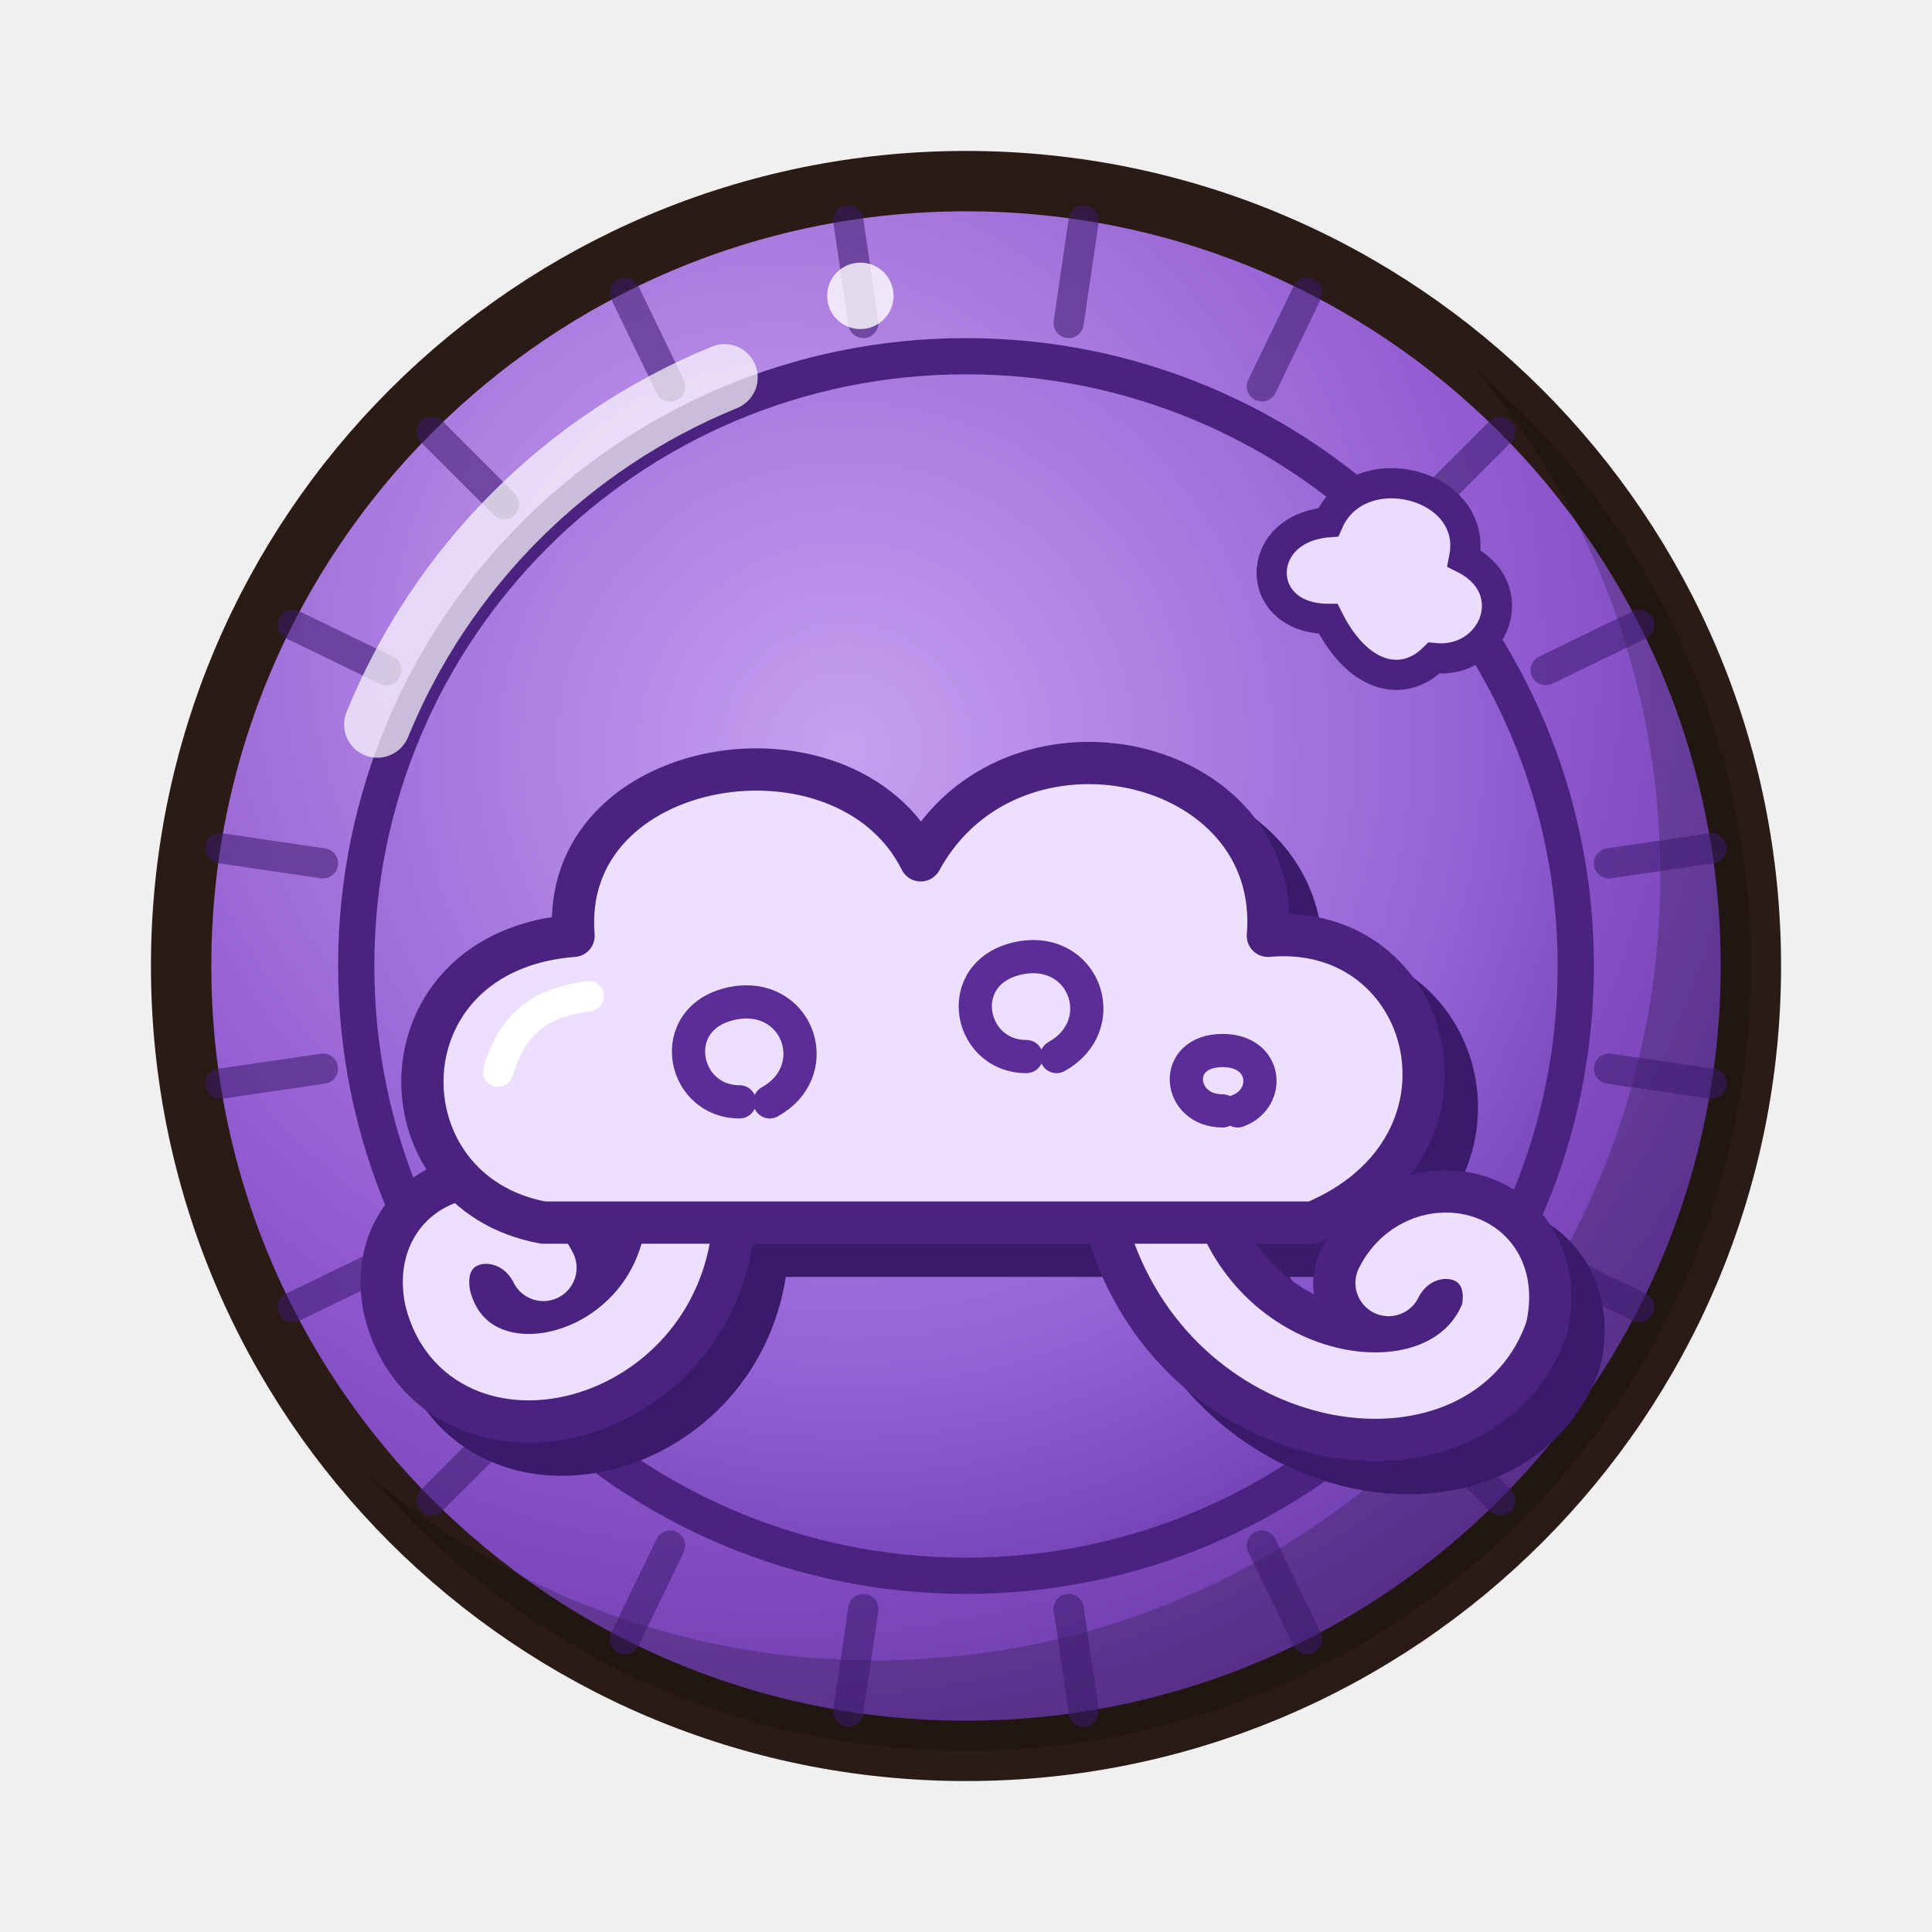
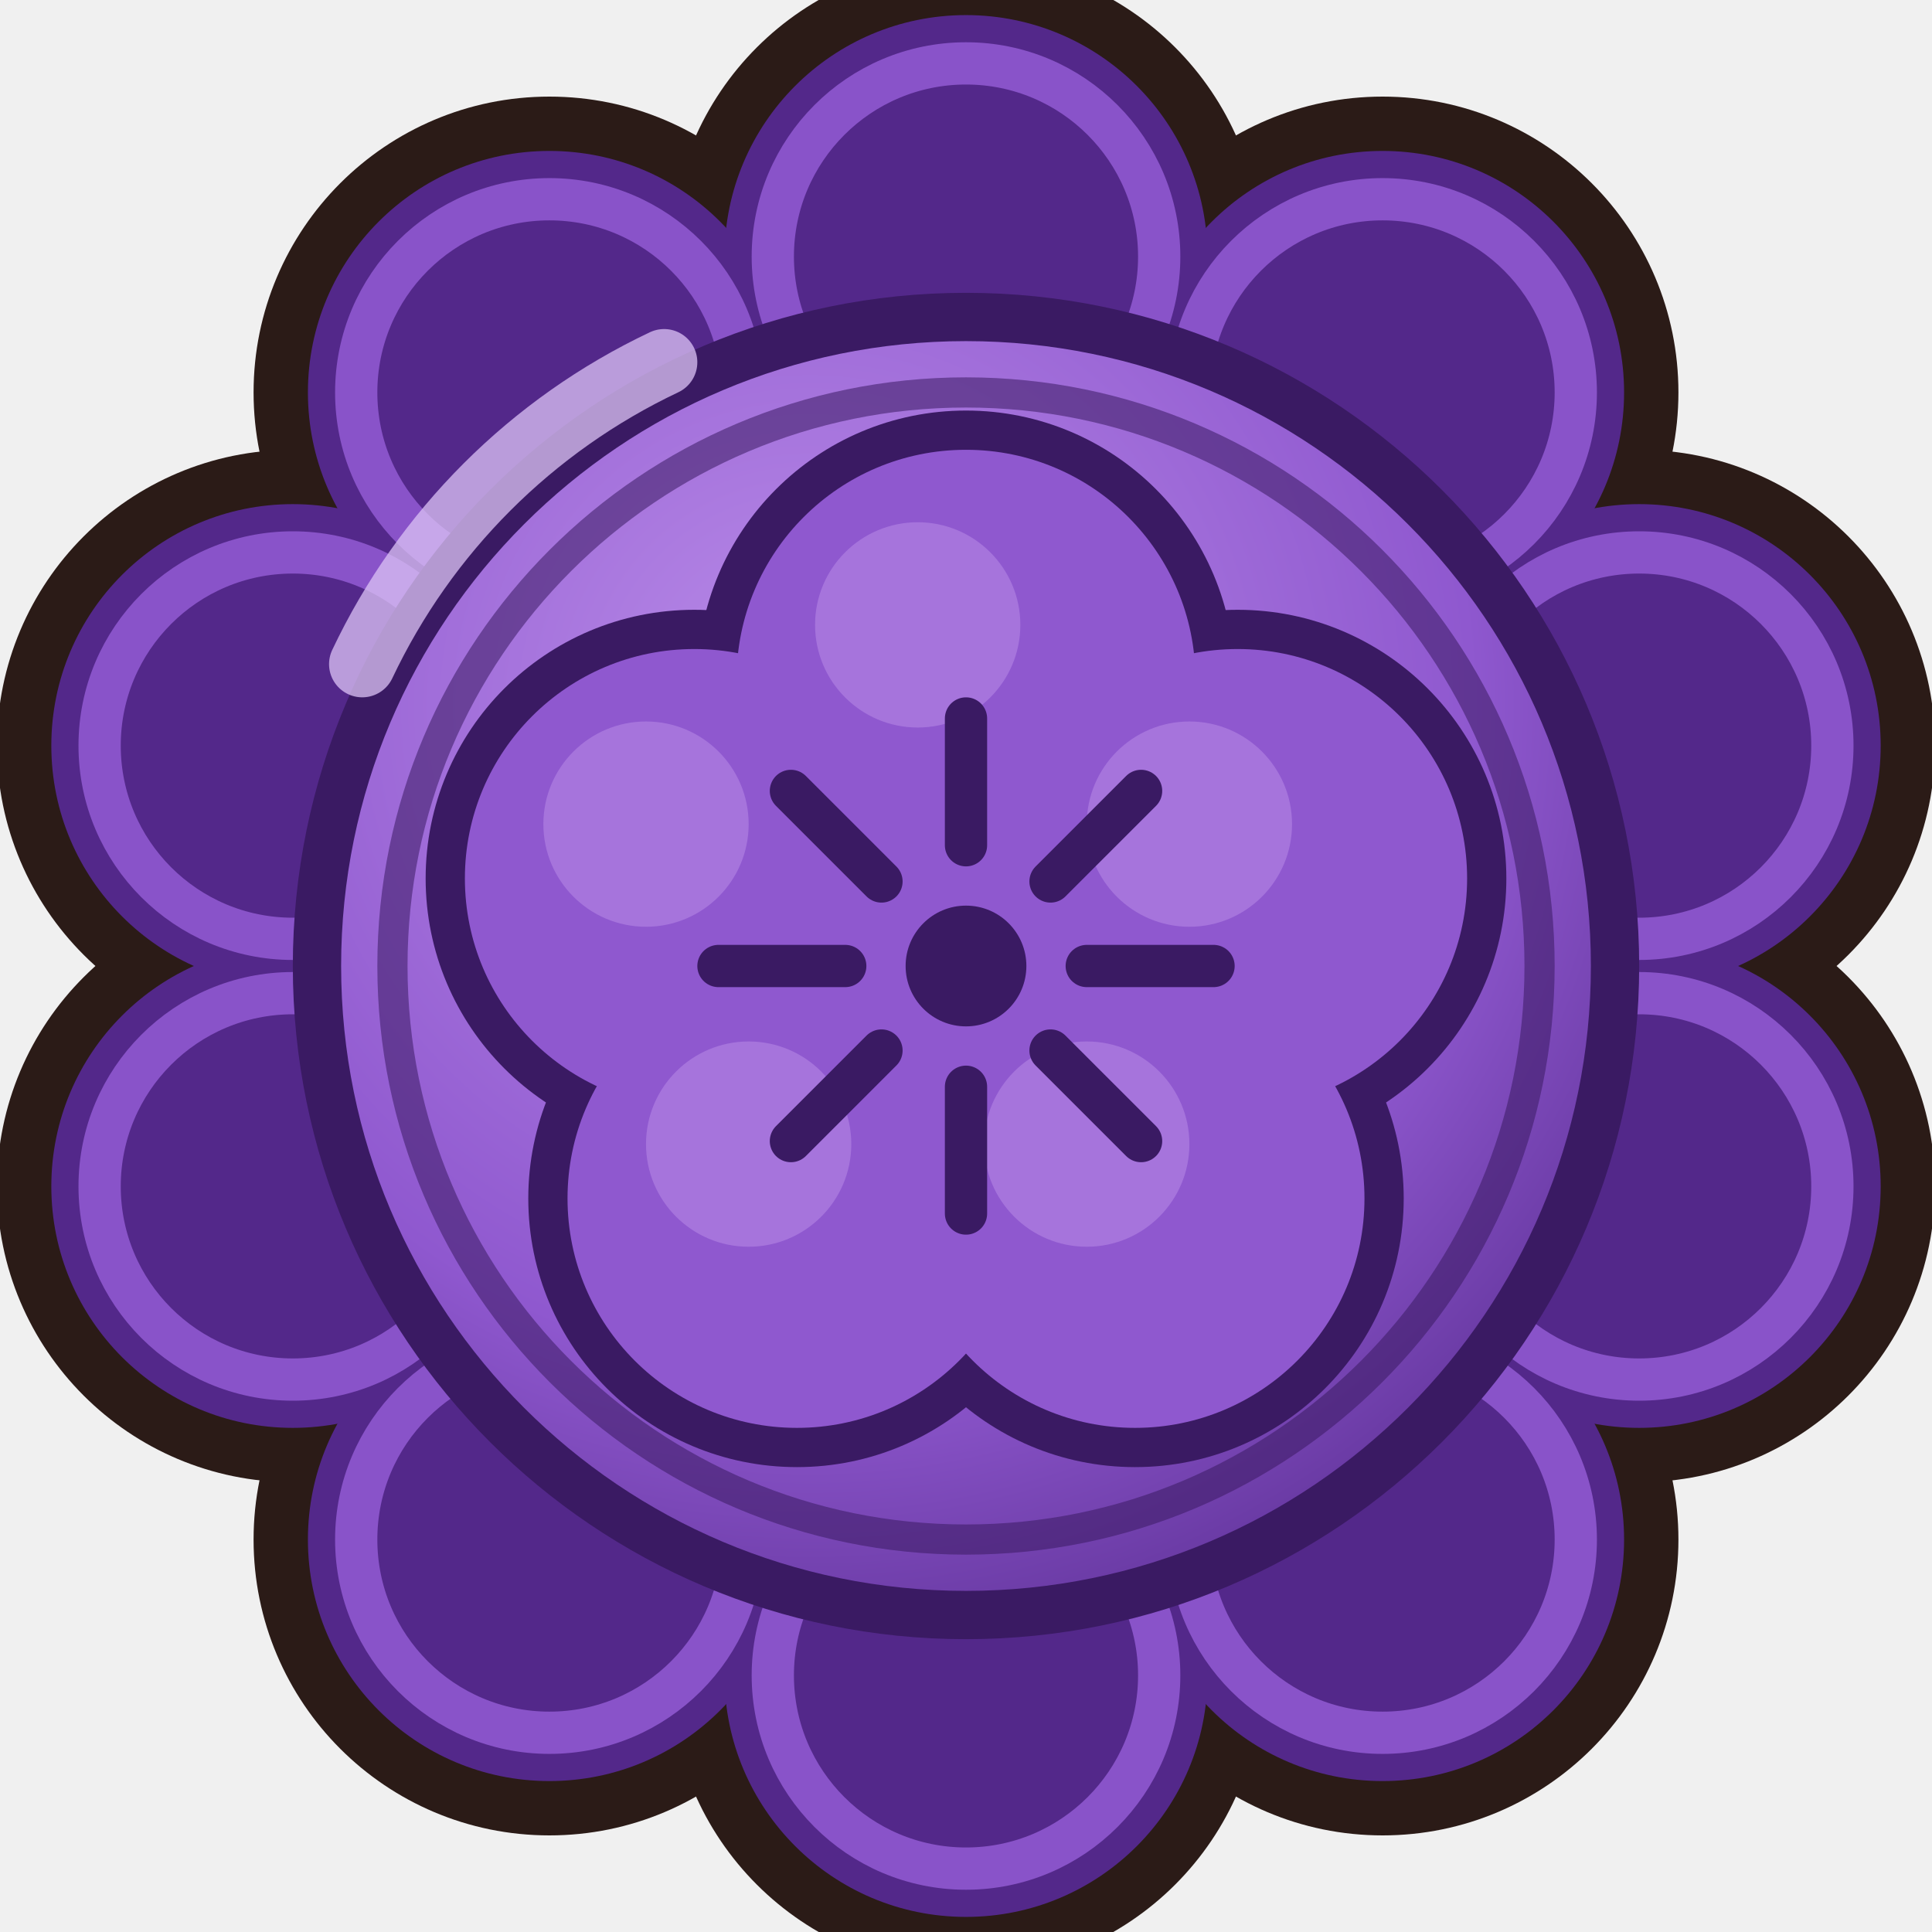
<svg xmlns="http://www.w3.org/2000/svg" viewBox="0 0 64 64">
  <defs>
-     <radialGradient id="tile-purple-g1" cx=".38" cy=".3" r=".8">
-       <stop offset="0" stop-color="#c9a4f2" />
-       <stop offset="0.6" stop-color="#8f58cf" />
-       <stop offset="1" stop-color="#5f2f9c" />
+     <radialGradient id="tile-purple-g" cx=".38" cy=".3" r=".85">
+       <stop offset="0" stop-color="#b98be8" />
+       <stop offset=".6" stop-color="#8f58cf" />
+       <stop offset="1" stop-color="#53288a" />
    </radialGradient>
-     <radialGradient id="tile-purple-g2" cx=".4" cy=".32" r=".75">
-       <stop offset="0" stop-color="#c7a0f0" />
-       <stop offset="0.7" stop-color="#9461d4" />
-       <stop offset="1" stop-color="#6e3cb0" />
-     </radialGradient>
-     <clipPath id="tile-purple-c">
-       <circle cx="32" cy="32" r="26" />
-     </clipPath>
  </defs>
-   <circle cx="32" cy="32" r="26" fill="url(#tile-purple-g1)" stroke="#2b1b17" stroke-width="2" />
-   <path d="M6 32a26 26 0 1 0 52 0a26 26 0 1 0-52 0ZM3 29a26 26 0 1 0 52 0a26 26 0 1 0-52 0Z" fill-rule="evenodd" clip-path="url(#tile-purple-c)" fill="#000" opacity=".2" />
-   <path d="M53.3 35.4L56.7 35.9M51.2 41.8L54.3 43.3M47.3 47.3L49.7 49.7M41.8 51.2L43.3 54.3M35.4 53.3L35.9 56.7M28.6 53.3L28.1 56.7M22.2 51.2L20.7 54.3M16.7 47.3L14.3 49.7M12.8 41.8L9.7 43.3M10.7 35.4L7.3 35.9M10.7 28.6L7.3 28.1M12.8 22.2L9.7 20.7M16.7 16.7L14.3 14.3M22.2 12.8L20.7 9.7M28.6 10.7L28.1 7.3M35.4 10.7L35.9 7.3M41.8 12.8L43.3 9.7M47.3 16.7L49.7 14.3M51.2 22.2L54.3 20.7M53.3 28.6L56.7 28.1" stroke="#3a1a6b" stroke-width="1" stroke-linecap="round" opacity=".55" />
-   <circle cx="32" cy="32" r="20.2" fill="url(#tile-purple-g2)" stroke="#4a2380" stroke-width="1.2" />
-   <g transform="translate(1.1 1.1)" fill="#3a1a6b" stroke="#3a1a6b" stroke-width="1.4">
-     <path d="M18 40.5C12.5 39.5 12.5 31.5 19 31C18.5 25 28 23.5 30.5 28.5C33.5 23 42.5 25 42 31C47.5 30.5 49.5 38 43.5 40.5Z" />
-     <g fill="none" stroke="#3a1a6b" stroke-width="5" stroke-linecap="round" stroke-linejoin="round">
-       <path d="M22.5 40.5C22 45.5 15.5 47 14.5 43C14 40.5 17 40 18 42" />
-       <path d="M38.5 40.5C40.5 46.5 48 47.5 49.5 43.5C50 41 47 40.5 46 42.5" />
-     </g>
+   <g fill="#53288a" stroke="#2b1b17" stroke-width="3.6">
+     <circle cx="32" cy="8.5" r="8" />
+     <circle cx="45.8" cy="13" r="8" />
+     <circle cx="54.3" cy="24.7" r="8" />
+     <circle cx="54.3" cy="39.3" r="8" />
+     <circle cx="45.8" cy="51" r="8" />
+     <circle cx="32" cy="55.5" r="8" />
+     <circle cx="18.2" cy="51" r="8" />
+     <circle cx="9.7" cy="39.3" r="8" />
+     <circle cx="9.7" cy="24.7" r="8" />
+     <circle cx="18.2" cy="13" r="8" />
+     <circle cx="32" cy="32" r="24" stroke="none" />
  </g>
-   <g fill="#ecdfff" stroke="#4a2380" stroke-width="1.4" stroke-linejoin="round">
-     <g fill="none" stroke="#4a2380" stroke-width="5" stroke-linecap="round" stroke-linejoin="round">
-       <path d="M22.5 40.5C22 45.5 15.5 47 14.5 43C14 40.5 17 40 18 42" />
-       <path d="M38.5 40.5C40.5 46.5 48 47.5 49.5 43.5C50 41 47 40.5 46 42.5" />
-     </g>
-     <g fill="none" stroke="#ecdfff" stroke-width="2.2" stroke-linecap="round" stroke-linejoin="round">
-       <path d="M22.5 40.5C22 45.5 15.5 47 14.5 43C14 40.5 17 40 18 42" />
-       <path d="M38.5 40.5C40.5 46.5 48 47.5 49.5 43.5C50 41 47 40.5 46 42.5" />
-     </g>
-     <path d="M18 40.5C12.5 39.5 12.5 31.5 19 31C18.5 25 28 23.5 30.5 28.5C33.5 23 42.5 25 42 31C47.5 30.5 49.5 38 43.5 40.5Z" />
+   <g fill="#53288a">
+     <circle cx="32" cy="8.5" r="8" />
+     <circle cx="45.8" cy="13" r="8" />
+     <circle cx="54.3" cy="24.7" r="8" />
+     <circle cx="54.3" cy="39.3" r="8" />
+     <circle cx="45.8" cy="51" r="8" />
+     <circle cx="32" cy="55.5" r="8" />
+     <circle cx="18.2" cy="51" r="8" />
+     <circle cx="9.7" cy="39.3" r="8" />
+     <circle cx="9.7" cy="24.7" r="8" />
+     <circle cx="18.2" cy="13" r="8" />
+     <circle cx="32" cy="32" r="24" />
  </g>
-   <path d="M24.5 36.5C22.5 36.5 22 33.5 24.5 33.2C26.5 33 27.3 35.5 25.5 36.5M34 35C32 35 31.5 32 34 31.7C36 31.5 36.8 34 35 35M40.5 36.8C39 36.8 38.8 34.8 40.5 34.8C42 34.8 42.1 36.4 41 36.8" fill="none" stroke="#5b2d99" stroke-width="1.1" stroke-linecap="round" />
-   <path d="M44 20.5C41.5 20.5 41.5 17.5 44 17.3C45 15 49 16 48.5 18.5C50.5 19.5 49.5 22 47.5 21.8C46.5 22.8 45 22.5 44 20.5Z" fill="#e9dcff" stroke="#4a2380" stroke-width="1" />
-   <path d="M16.5 35.5C17 33.8 18 33.2 19.5 33" stroke="#fff" stroke-width="1" stroke-linecap="round" fill="none" />
-   <path d="M12.5 24A21 21 0 0 1 24 12.5" fill="none" stroke="#fff" stroke-width="2.2" stroke-linecap="round" opacity=".7" />
-   <circle cx="28.5" cy="9.8" r="1.1" fill="#fff" opacity=".8" />
+   <g fill="none" stroke="#8f58cf" stroke-width="1.4" opacity=".9">
+     <circle cx="32" cy="8.5" r="6.4" />
+     <circle cx="45.8" cy="13" r="6.4" />
+     <circle cx="54.3" cy="24.7" r="6.4" />
+     <circle cx="54.3" cy="39.3" r="6.4" />
+     <circle cx="45.8" cy="51" r="6.4" />
+     <circle cx="32" cy="55.5" r="6.4" />
+     <circle cx="18.2" cy="51" r="6.4" />
+     <circle cx="9.7" cy="39.3" r="6.4" />
+     <circle cx="9.7" cy="24.7" r="6.4" />
+     <circle cx="18.2" cy="13" r="6.4" />
+   </g>
+   <circle cx="32" cy="32" r="21.5" fill="url(#tile-purple-g)" stroke="#3a1a63" stroke-width="1.6" />
+   <circle cx="32" cy="32" r="19" fill="none" stroke="#3a1a63" stroke-width="1" opacity=".55" />
+   <g fill="#8f58cf" stroke="#3a1a63" stroke-width="2.6">
+     <circle cx="32" cy="22.5" r="7.6" />
+     <circle cx="41" cy="29.1" r="7.6" />
+     <circle cx="37.6" cy="39.7" r="7.6" />
+     <circle cx="26.4" cy="39.7" r="7.6" />
+     <circle cx="23" cy="29.1" r="7.6" />
+     <circle cx="32" cy="32" r="9.5" stroke="none" />
+   </g>
+   <g fill="#8f58cf">
+     <circle cx="32" cy="22.5" r="7.6" />
+     <circle cx="41" cy="29.1" r="7.6" />
+     <circle cx="37.6" cy="39.7" r="7.6" />
+     <circle cx="26.4" cy="39.7" r="7.6" />
+     <circle cx="23" cy="29.1" r="7.6" />
+     <circle cx="32" cy="32" r="10" />
+   </g>
+   <g fill="#b98be8" opacity=".55">
+     <circle cx="30.4" cy="20.7" r="3.4" />
+     <circle cx="39.4" cy="27.3" r="3.4" />
+     <circle cx="36" cy="37.9" r="3.4" />
+     <circle cx="24.8" cy="37.9" r="3.4" />
+     <circle cx="21.4" cy="27.3" r="3.4" />
+   </g>
+   <path d="M36 32L40.2 32M34.8 34.8L37.8 37.8M32 36L32 40.2M29.2 34.8L26.2 37.8M28 32L23.8 32M29.2 29.2L26.2 26.2M32 28L32 23.8M34.8 29.2L37.8 26.2" stroke="#3a1a63" stroke-width="1.4" stroke-linecap="round" />
+   <circle cx="32" cy="32" r="2" fill="#3a1a63" />
+   <path d="M12 22A21 21 0 0 1 22 12" fill="none" stroke="#dcc3f6" stroke-width="2.2" stroke-linecap="round" opacity=".75" />
</svg>
